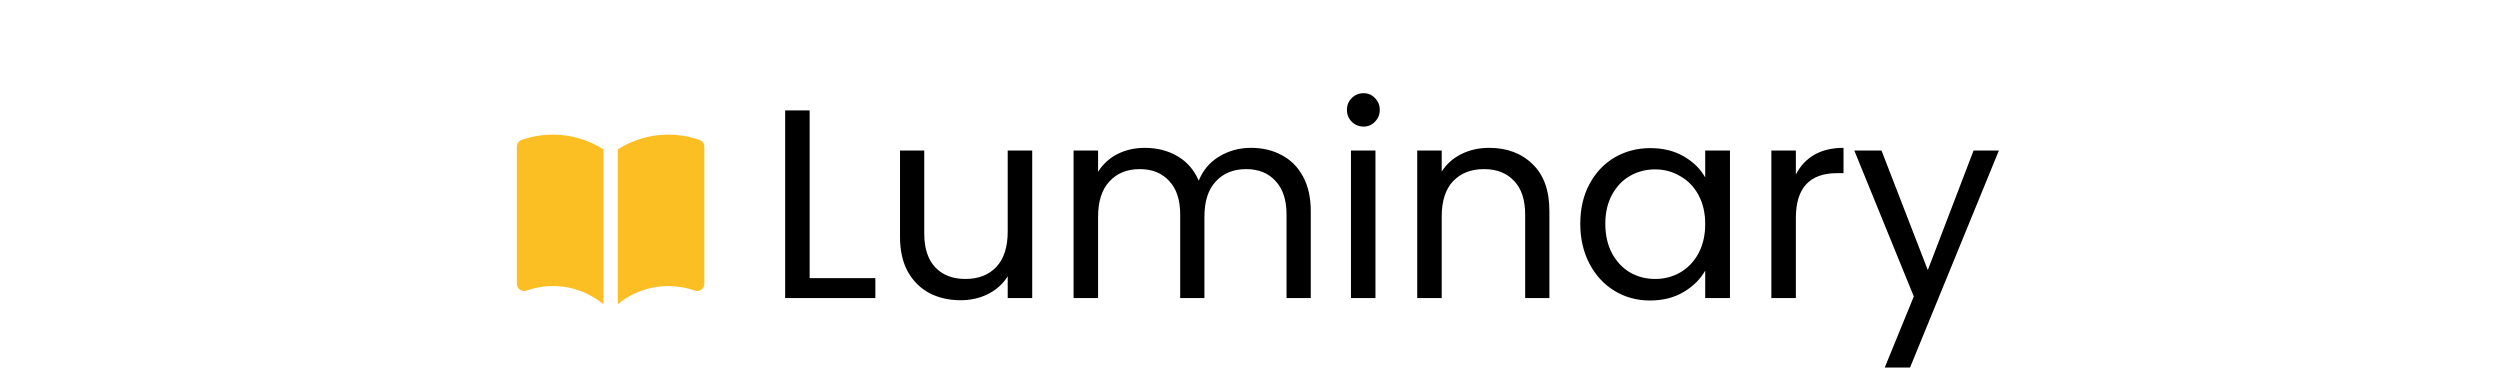
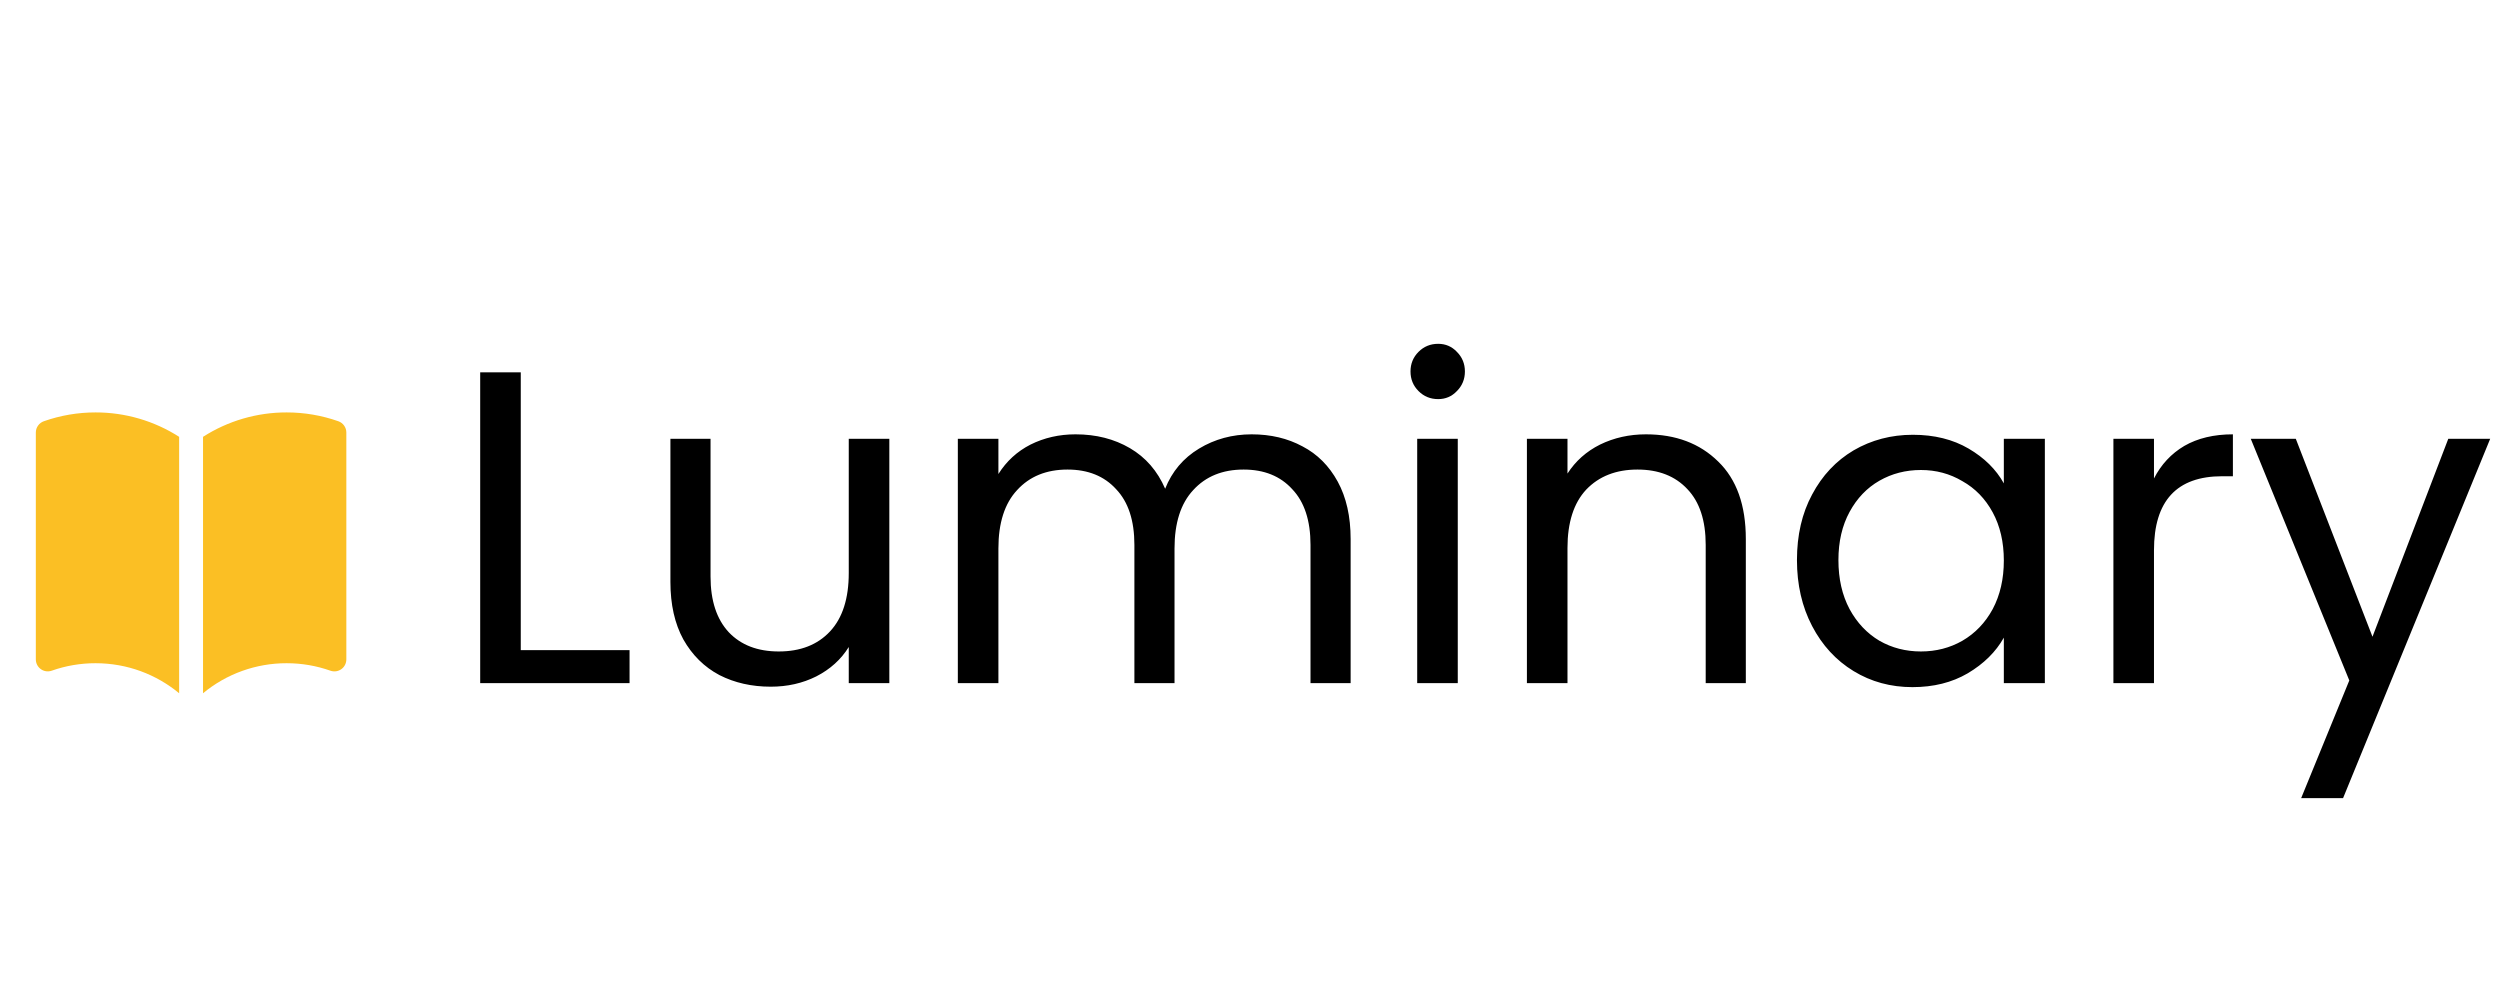
- <svg xmlns="http://www.w3.org/2000/svg" width="200px" height="30px" viewBox="0 0 157 39" fill="none">
+ <svg xmlns="http://www.w3.org/2000/svg" width="150px" height="60px" viewBox="0 0 157 39" fill="none">
  <path d="M32.704 28.928H39.536V31H30.156V11.484H32.704V28.928ZM55.85 15.656V31H53.302V28.732C52.817 29.516 52.135 30.132 51.258 30.58C50.399 31.009 49.447 31.224 48.402 31.224C47.207 31.224 46.134 30.981 45.182 30.496C44.23 29.992 43.474 29.245 42.914 28.256C42.373 27.267 42.102 26.063 42.102 24.644V15.656H44.622V24.308C44.622 25.82 45.005 26.987 45.77 27.808C46.535 28.611 47.581 29.012 48.906 29.012C50.269 29.012 51.342 28.592 52.126 27.752C52.91 26.912 53.302 25.689 53.302 24.084V15.656H55.85ZM78.604 15.376C79.799 15.376 80.863 15.628 81.796 16.132C82.729 16.617 83.467 17.355 84.008 18.344C84.549 19.333 84.82 20.537 84.82 21.956V31H82.3V22.32C82.3 20.789 81.917 19.623 81.152 18.82C80.405 17.999 79.388 17.588 78.1 17.588C76.775 17.588 75.72 18.017 74.936 18.876C74.152 19.716 73.76 20.939 73.76 22.544V31H71.24V22.32C71.24 20.789 70.857 19.623 70.092 18.82C69.345 17.999 68.328 17.588 67.04 17.588C65.715 17.588 64.66 18.017 63.876 18.876C63.092 19.716 62.7 20.939 62.7 22.544V31H60.152V15.656H62.7V17.868C63.204 17.065 63.876 16.449 64.716 16.02C65.575 15.591 66.517 15.376 67.544 15.376C68.832 15.376 69.971 15.665 70.96 16.244C71.949 16.823 72.687 17.672 73.172 18.792C73.601 17.709 74.311 16.869 75.3 16.272C76.289 15.675 77.391 15.376 78.604 15.376ZM90.316 13.164C89.83 13.164 89.42 12.996 89.084 12.66C88.748 12.324 88.58 11.913 88.58 11.428C88.58 10.943 88.748 10.532 89.084 10.196C89.42 9.86 89.83 9.692 90.316 9.692C90.782 9.692 91.174 9.86 91.492 10.196C91.828 10.532 91.996 10.943 91.996 11.428C91.996 11.913 91.828 12.324 91.492 12.66C91.174 12.996 90.782 13.164 90.316 13.164ZM91.548 15.656V31H89V15.656H91.548ZM103.366 15.376C105.233 15.376 106.745 15.945 107.902 17.084C109.06 18.204 109.638 19.828 109.638 21.956V31H107.118V22.32C107.118 20.789 106.736 19.623 105.97 18.82C105.205 17.999 104.16 17.588 102.834 17.588C101.49 17.588 100.417 18.008 99.614 18.848C98.83 19.688 98.438 20.911 98.438 22.516V31H95.89V15.656H98.438V17.84C98.942 17.056 99.624 16.449 100.482 16.02C101.36 15.591 102.321 15.376 103.366 15.376ZM112.849 23.272C112.849 21.704 113.166 20.332 113.801 19.156C114.435 17.961 115.303 17.037 116.405 16.384C117.525 15.731 118.766 15.404 120.129 15.404C121.473 15.404 122.639 15.693 123.629 16.272C124.618 16.851 125.355 17.579 125.841 18.456V15.656H128.417V31H125.841V28.144C125.337 29.04 124.581 29.787 123.573 30.384C122.583 30.963 121.426 31.252 120.101 31.252C118.738 31.252 117.506 30.916 116.405 30.244C115.303 29.572 114.435 28.629 113.801 27.416C113.166 26.203 112.849 24.821 112.849 23.272ZM125.841 23.3C125.841 22.143 125.607 21.135 125.141 20.276C124.674 19.417 124.039 18.764 123.237 18.316C122.453 17.849 121.585 17.616 120.633 17.616C119.681 17.616 118.813 17.84 118.029 18.288C117.245 18.736 116.619 19.389 116.153 20.248C115.686 21.107 115.453 22.115 115.453 23.272C115.453 24.448 115.686 25.475 116.153 26.352C116.619 27.211 117.245 27.873 118.029 28.34C118.813 28.788 119.681 29.012 120.633 29.012C121.585 29.012 122.453 28.788 123.237 28.34C124.039 27.873 124.674 27.211 125.141 26.352C125.607 25.475 125.841 24.457 125.841 23.3ZM135.27 18.148C135.718 17.271 136.353 16.589 137.174 16.104C138.014 15.619 139.032 15.376 140.226 15.376V18.008H139.554C136.698 18.008 135.27 19.557 135.27 22.656V31H132.722V15.656H135.27V18.148ZM156.384 15.656L147.144 38.224H144.512L147.536 30.832L141.348 15.656H144.176L148.992 28.088L153.752 15.656H156.384Z" fill="black" />
  <path d="M11.25 15.533C9.683 14.529 7.861 13.997 6 14C4.893 13.999 3.794 14.187 2.75 14.555C2.604 14.607 2.477 14.702 2.388 14.829C2.298 14.956 2.25 15.107 2.25 15.262V29.512C2.25 29.632 2.279 29.75 2.334 29.857C2.389 29.963 2.469 30.055 2.567 30.124C2.665 30.194 2.778 30.238 2.897 30.255C3.016 30.271 3.137 30.259 3.25 30.219C4.133 29.907 5.063 29.749 6 29.75C7.995 29.75 9.823 30.457 11.25 31.636V15.533ZM12.75 31.636C14.226 30.414 16.084 29.747 18 29.75C18.966 29.75 19.89 29.916 20.75 30.22C20.863 30.26 20.984 30.272 21.103 30.256C21.222 30.239 21.335 30.194 21.433 30.125C21.531 30.056 21.611 29.964 21.666 29.857C21.721 29.75 21.75 29.632 21.75 29.512V15.262C21.75 15.107 21.702 14.956 21.612 14.829C21.523 14.702 21.396 14.607 21.25 14.555C20.206 14.187 19.107 13.999 18 14C16.139 13.997 14.317 14.529 12.75 15.533V31.636Z" fill="#FBBF24" />
</svg>
